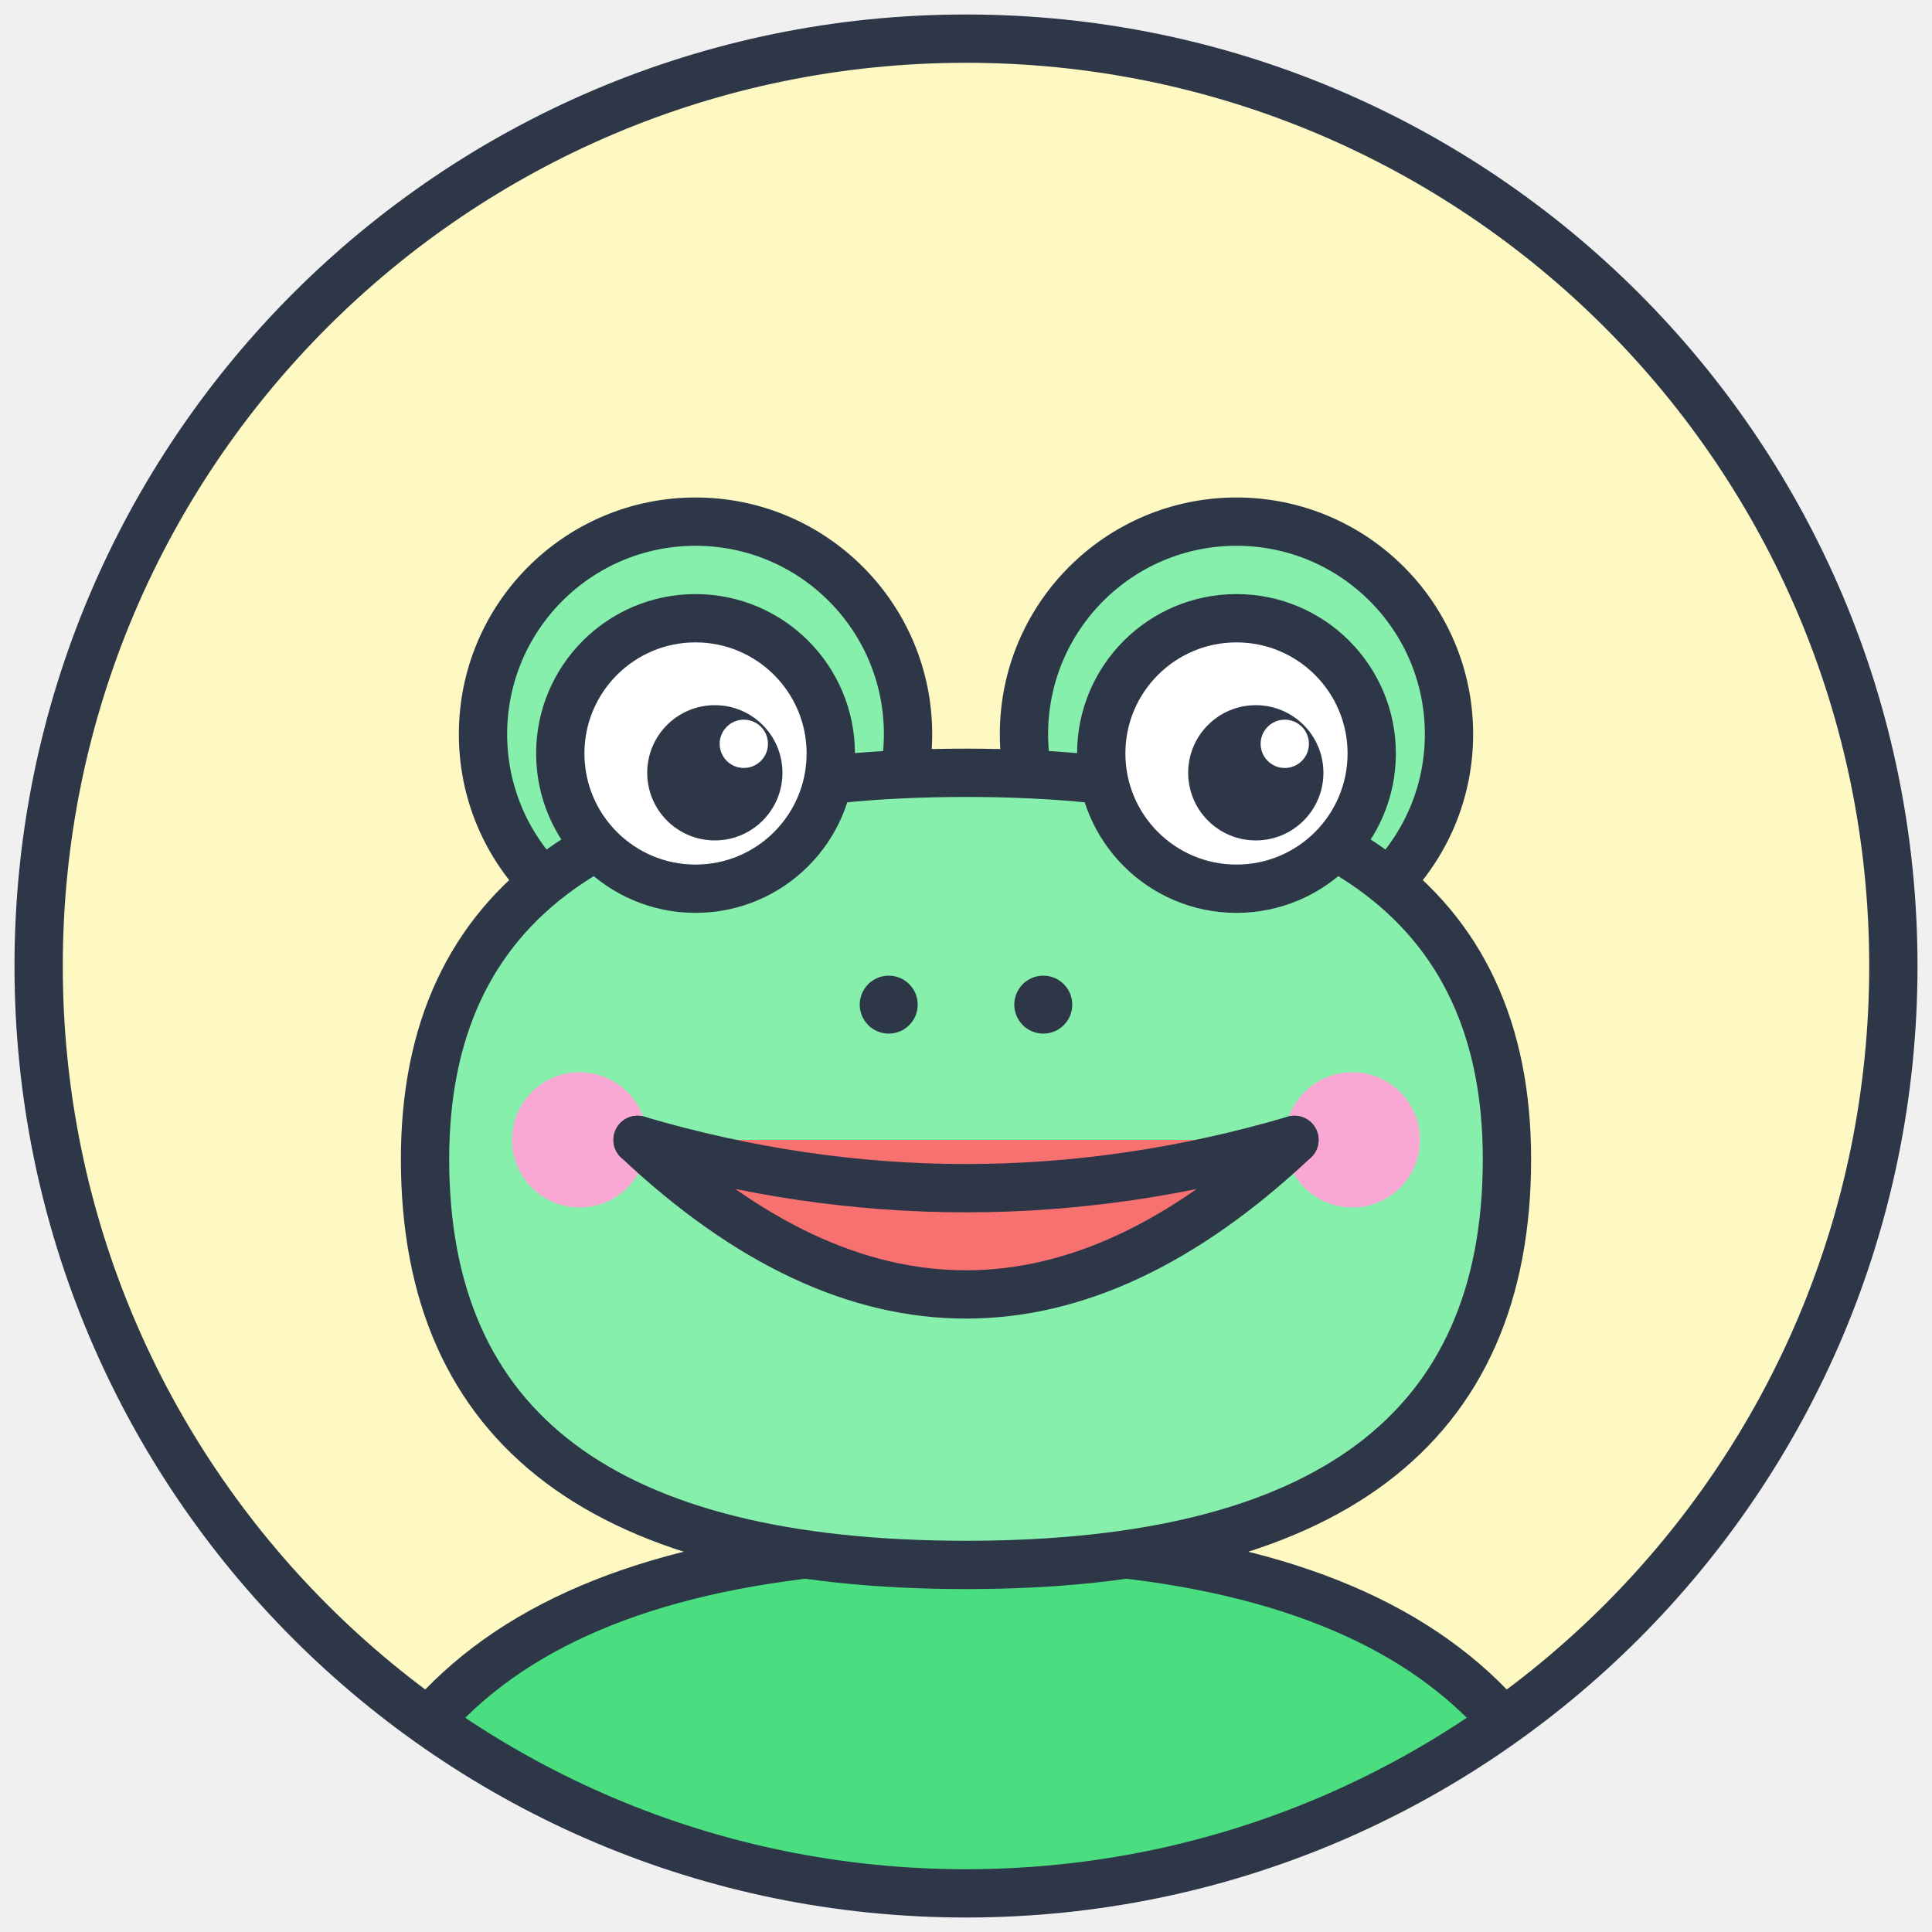
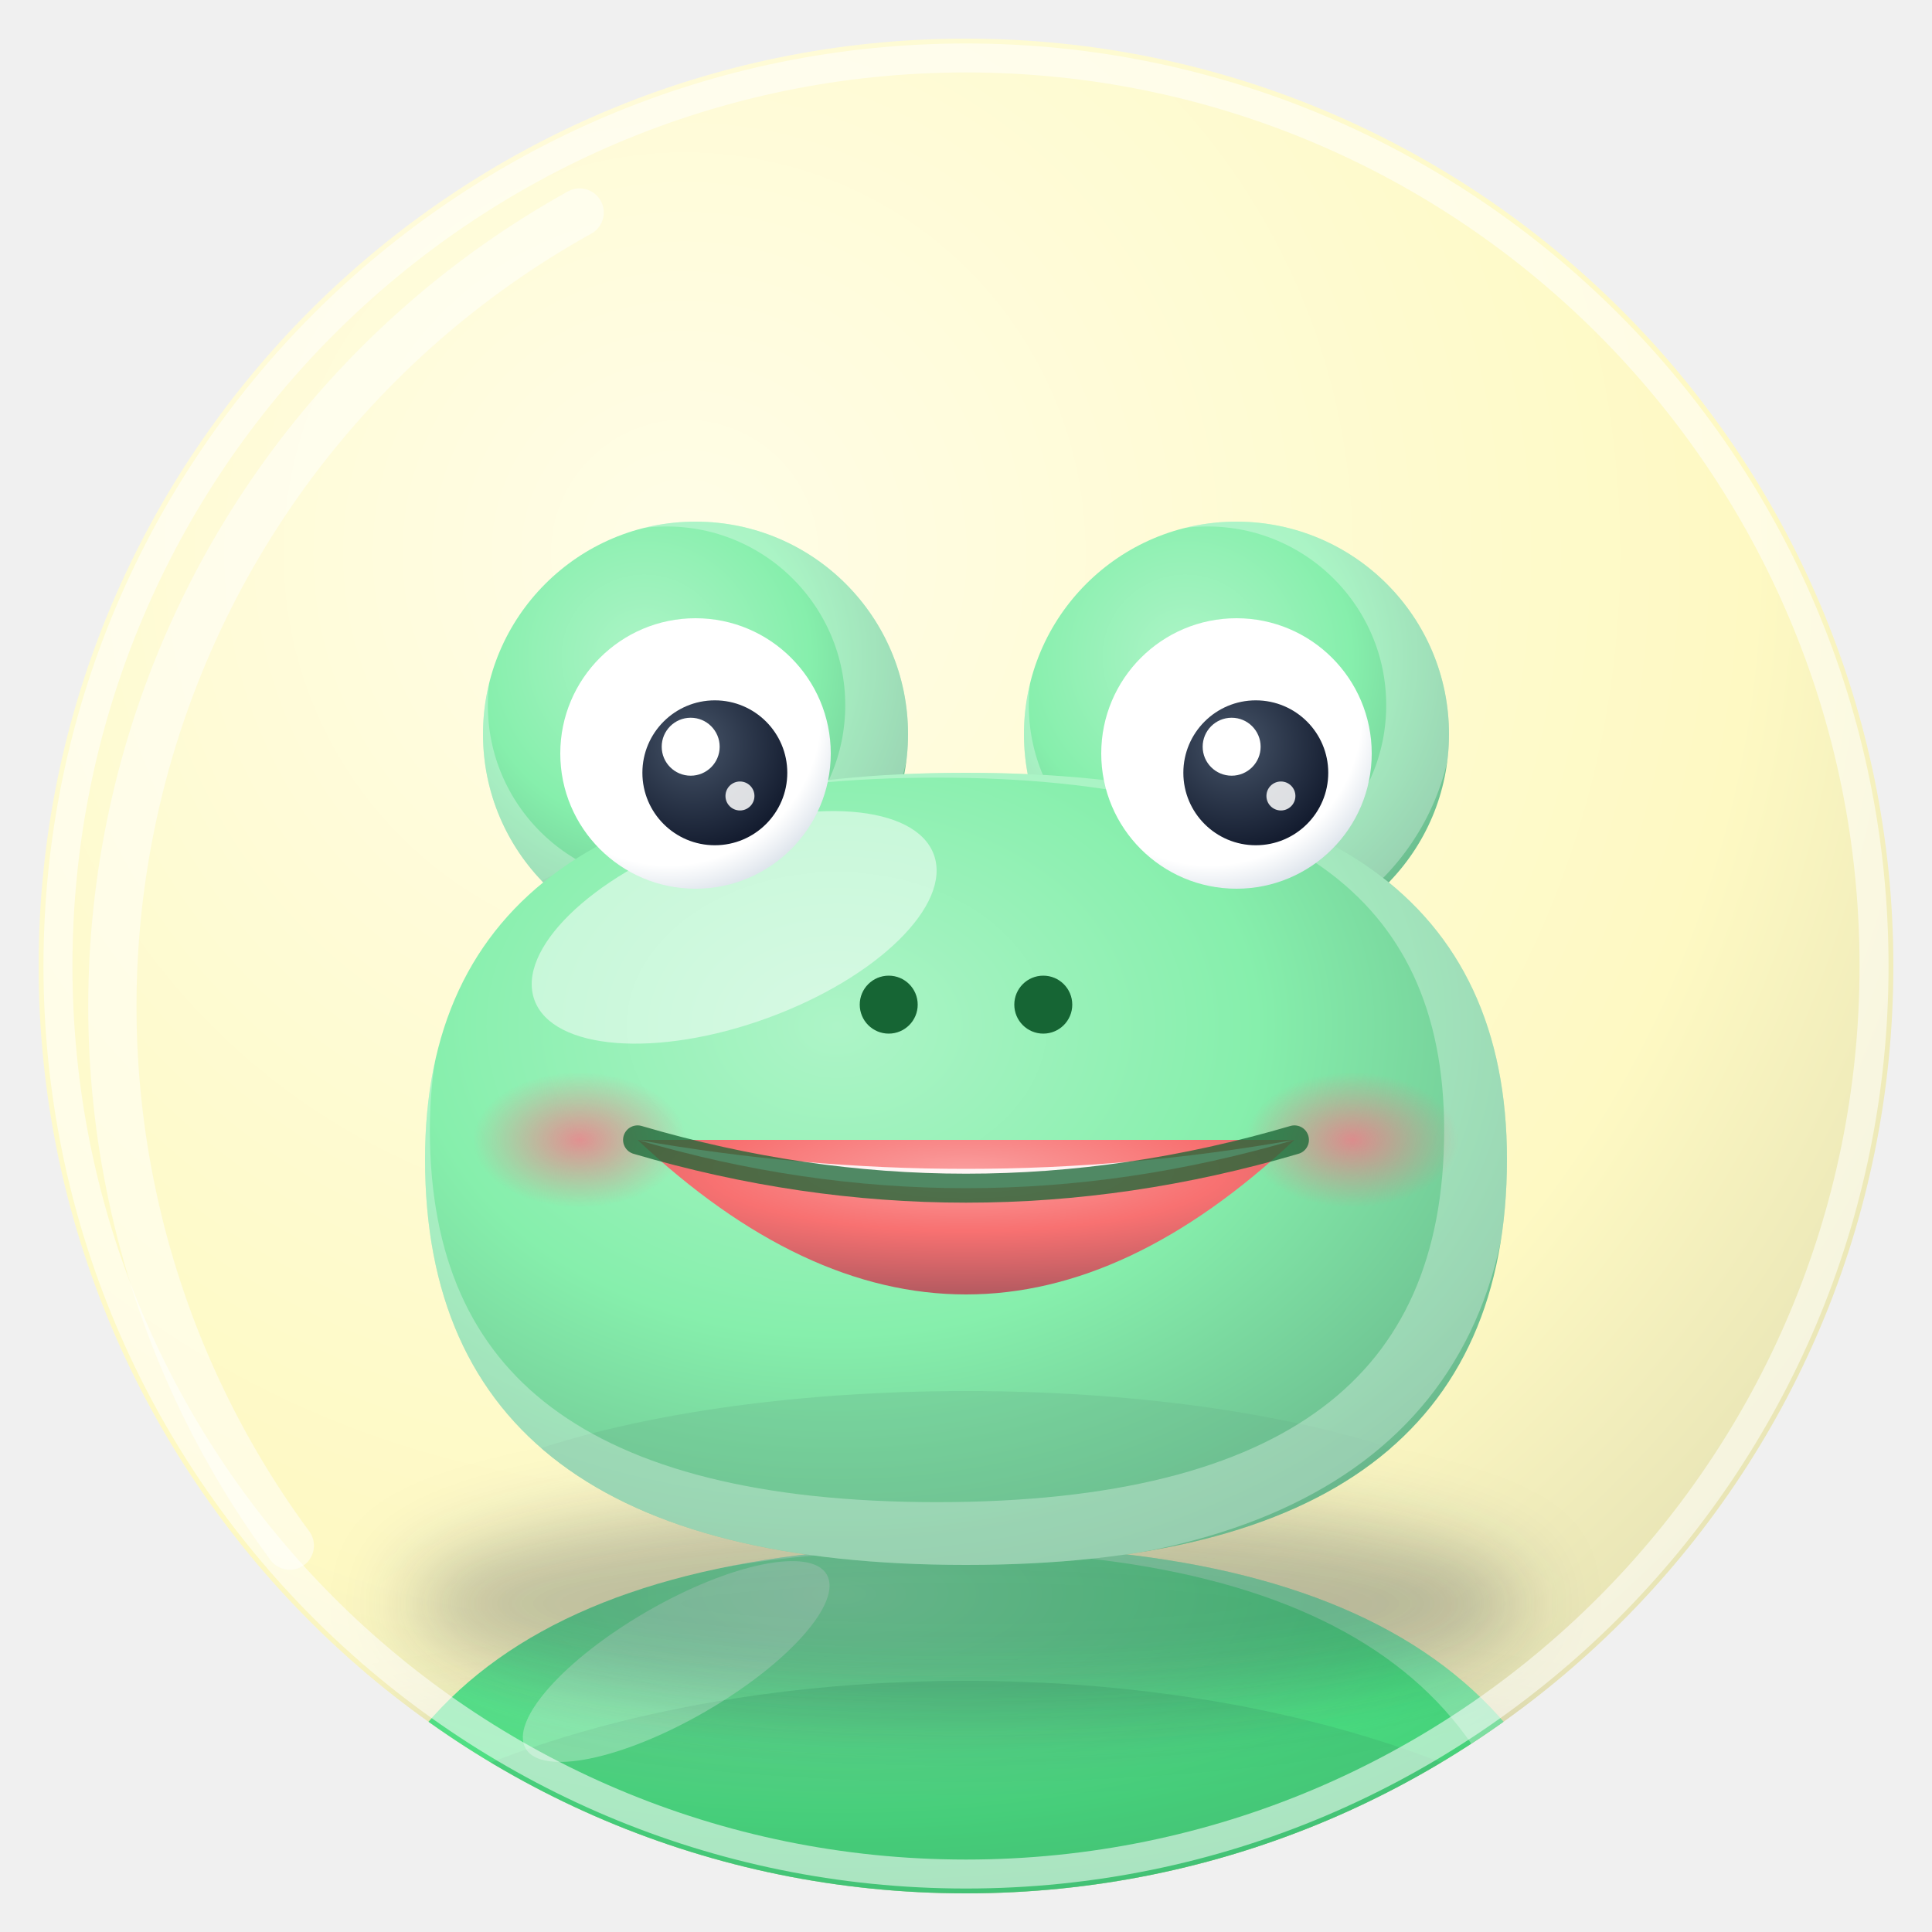
- <svg xmlns="http://www.w3.org/2000/svg" viewBox="0 0 200 200" role="img" aria-labelledby="t">
+ <svg xmlns="http://www.w3.org/2000/svg" viewBox="0 0 200 200" role="img" aria-labelledby="frog-t">
  <defs>
-     <clipPath id="c">
+     <radialGradient id="frog-bg" cx="0.35" cy="0.28" r="0.95">
+       <stop offset="0" stop-color="#FFFDE7" />
+       <stop offset="0.6" stop-color="#FEF9C3" />
+       <stop offset="1" stop-color="#D1CFA8" />
+     </radialGradient>
+     <clipPath id="frog-clip">
      <circle cx="100" cy="100" r="96" />
    </clipPath>
+     <filter id="frog-blur" x="-30%" y="-80%" width="160%" height="260%">
+       <feGaussianBlur stdDeviation="4" />
+     </filter>
+     <radialGradient id="frog-blush" cx="0.5" cy="0.5" r="0.5">
+       <stop offset="0" stop-color="#FB7185" stop-opacity="0.75" />
+       <stop offset="1" stop-color="#FB7185" stop-opacity="0" />
+     </radialGradient>
+     <radialGradient id="frog-eye" cx="0.35" cy="0.3" r="0.8">
+       <stop offset="0" stop-color="#475569" />
+       <stop offset="1" stop-color="#0F172A" />
+     </radialGradient>
+     <path id="frog-body" d="M34 210Q34 160 100 160Q166 160 166 210Z" />
+     <radialGradient id="frog-bodyg" cx="0.4" cy="0.1" r="0.95">
+       <stop offset="0" stop-color="#84E9A9" />
+       <stop offset="0.5" stop-color="#4ADE80" />
+       <stop offset="1" stop-color="#3DA86B" />
+     </radialGradient>
+     <clipPath id="frog-bodyc">
+       <use href="#frog-body" />
+     </clipPath>
+     <path id="frog-bulbL" d="M94 76A22 22 0 1 0 50 76A22 22 0 1 0 94 76Z" />
+     <radialGradient id="frog-bulbLg" cx="0.38" cy="0.32" r="0.78">
+       <stop offset="0" stop-color="#ADF4C7" />
+       <stop offset="0.5" stop-color="#86EFAC" />
+       <stop offset="1" stop-color="#67B48A" />
+     </radialGradient>
+     <clipPath id="frog-bulbLc">
+       <use href="#frog-bulbL" />
+     </clipPath>
+     <path id="frog-bulbR" d="M150 76A22 22 0 1 0 106 76A22 22 0 1 0 150 76Z" />
+     <radialGradient id="frog-bulbRg" cx="0.38" cy="0.32" r="0.78">
+       <stop offset="0" stop-color="#ADF4C7" />
+       <stop offset="0.5" stop-color="#86EFAC" />
+       <stop offset="1" stop-color="#67B48A" />
+     </radialGradient>
+     <clipPath id="frog-bulbRc">
+       <use href="#frog-bulbR" />
+     </clipPath>
+     <path id="frog-head" d="M44 120Q44 80 100 80Q156 80 156 120Q156 162 100 162Q44 162 44 120Z" />
+     <radialGradient id="frog-headg" cx="0.38" cy="0.32" r="0.78">
+       <stop offset="0" stop-color="#ADF4C7" />
+       <stop offset="0.5" stop-color="#86EFAC" />
+       <stop offset="1" stop-color="#67B48A" />
+     </radialGradient>
+     <clipPath id="frog-headc">
+       <use href="#frog-head" />
+     </clipPath>
+     <radialGradient id="frog-white" cx="0.4" cy="0.35" r="0.75">
+       <stop offset="0" stop-color="#fff" />
+       <stop offset="0.75" stop-color="#fff" />
+       <stop offset="1" stop-color="#CBD5E1" />
+     </radialGradient>
+     <radialGradient id="frog-red" cx="0.5" cy="0.2" r="0.78">
+       <stop offset="0" stop-color="#FA9E9E" />
+       <stop offset="0.5" stop-color="#F87171" />
+       <stop offset="1" stop-color="#B75B61" />
+     </radialGradient>
  </defs>
-   <circle cx="100" cy="100" r="96" fill="#FEF9C3" />
-   <g clip-path="url(#c)" stroke="#2D3748" stroke-width="5" stroke-linejoin="round" stroke-linecap="round">
-     <path d="M34 210Q34 160 100 160Q166 160 166 210Z" fill="#4ADE80" />
-     <circle cx="72" cy="76" r="22" fill="#86EFAC" />
-     <circle cx="128" cy="76" r="22" fill="#86EFAC" />
-     <path d="M44 120Q44 80 100 80Q156 80 156 120Q156 162 100 162Q44 162 44 120Z" fill="#86EFAC" />
-     <circle cx="72" cy="78" r="14" fill="#fff" />
-     <circle cx="128" cy="78" r="14" fill="#fff" />
-     <circle cx="74" cy="80" r="7" fill="#2D3748" stroke="none" />
-     <circle cx="130" cy="80" r="7" fill="#2D3748" stroke="none" />
-     <circle cx="77" cy="77" r="2.5" fill="#fff" stroke="none" />
-     <circle cx="133" cy="77" r="2.5" fill="#fff" stroke="none" />
-     <circle cx="60" cy="118" r="7" fill="#F9A8D4" stroke="none" />
-     <circle cx="140" cy="118" r="7" fill="#F9A8D4" stroke="none" />
-     <circle cx="92" cy="104" r="3" fill="#2D3748" stroke="none" />
-     <circle cx="108" cy="104" r="3" fill="#2D3748" stroke="none" />
-     <path d="M66 118Q100 150 134 118" fill="#F87171" />
-     <path d="M66 118Q100 128 134 118" fill="none" />
+   <circle cx="100" cy="100" r="96" fill="url(#frog-bg)" />
+   <g clip-path="url(#frog-clip)">
+     <ellipse cx="100" cy="190" rx="82" ry="14" fill="#1E293B" opacity="0.18" filter="url(#frog-blur)" />
+     <use href="#frog-body" fill="url(#frog-bodyg)" />
+     <g clip-path="url(#frog-bodyc)">
+       <ellipse cx="100" cy="214" rx="80" ry="40" fill="#3DA86B" opacity="0.3" />
+       <use href="#frog-body" fill="none" stroke="#fff" stroke-width="7" opacity="0.3" transform="translate(-3 -3)" />
+     </g>
+     <ellipse cx="70" cy="172" rx="18" ry="6" fill="#fff" opacity="0.3" transform="rotate(-30 70 172)" />
+     <ellipse cx="100" cy="166" rx="58" ry="11" fill="#1E293B" opacity="0.28" filter="url(#frog-blur)" />
+     <use href="#frog-bulbL" fill="url(#frog-bulbLg)" />
+     <g clip-path="url(#frog-bulbLc)">
+       <ellipse cx="72" cy="96" rx="20" ry="8" fill="#67B48A" opacity="0.32" />
+       <use href="#frog-bulbL" fill="none" stroke="#fff" stroke-width="7" opacity="0.3" transform="translate(-3 -3)" />
+     </g>
+     <use href="#frog-bulbR" fill="url(#frog-bulbRg)" />
+     <g clip-path="url(#frog-bulbRc)">
+       <ellipse cx="128" cy="96" rx="20" ry="8" fill="#67B48A" opacity="0.32" />
+       <use href="#frog-bulbR" fill="none" stroke="#fff" stroke-width="7" opacity="0.3" transform="translate(-3 -3)" />
+     </g>
+     <use href="#frog-head" fill="url(#frog-headg)" />
+     <g clip-path="url(#frog-headc)">
+       <ellipse cx="100" cy="164" rx="62" ry="20" fill="#67B48A" opacity="0.32" />
+       <use href="#frog-head" fill="none" stroke="#fff" stroke-width="7" opacity="0.3" transform="translate(-3 -3)" />
+     </g>
+     <ellipse cx="76" cy="96" rx="22" ry="10" fill="#fff" opacity="0.5" transform="rotate(-20 76 96)" />
+     <circle cx="72" cy="78" r="14" fill="url(#frog-white)" />
+     <circle cx="128" cy="78" r="14" fill="url(#frog-white)" />
+     <circle cx="74" cy="80" r="7.5" fill="url(#frog-eye)" />
+     <circle cx="71.5" cy="77.3" r="3" fill="#fff" />
+     <circle cx="76.6" cy="82.4" r="1.5" fill="#fff" opacity=".85" />
+     <circle cx="130" cy="80" r="7.5" fill="url(#frog-eye)" />
+     <circle cx="127.5" cy="77.3" r="3" fill="#fff" />
+     <circle cx="132.6" cy="82.4" r="1.5" fill="#fff" opacity=".85" />
+     <ellipse cx="60" cy="118" rx="11" ry="7" fill="url(#frog-blush)" />
+     <ellipse cx="140" cy="118" rx="11" ry="7" fill="url(#frog-blush)" />
+     <circle cx="92" cy="104" r="3" fill="#166534" />
+     <circle cx="108" cy="104" r="3" fill="#166534" />
+     <path d="M66 118Q100 150 134 118Z" fill="url(#frog-red)" />
+     <path d="M66 118Q100 128 134 118Q100 124 66 118Z" fill="#fff" opacity=".9" />
+     <path d="M66 118Q100 128 134 118" fill="none" stroke="#166534" stroke-width="3" stroke-linecap="round" stroke-linejoin="round" opacity="0.75" />
  </g>
-   <circle cx="100" cy="100" r="96" fill="none" stroke="#2D3748" stroke-width="5" />
+   <circle cx="100" cy="100" r="94" fill="none" stroke="#fff" stroke-opacity=".55" stroke-width="3" />
+   <path d="M30 160A94 94 0 0 1 60 22" fill="none" stroke="#fff" stroke-opacity=".5" stroke-width="5" stroke-linecap="round" />
</svg>
